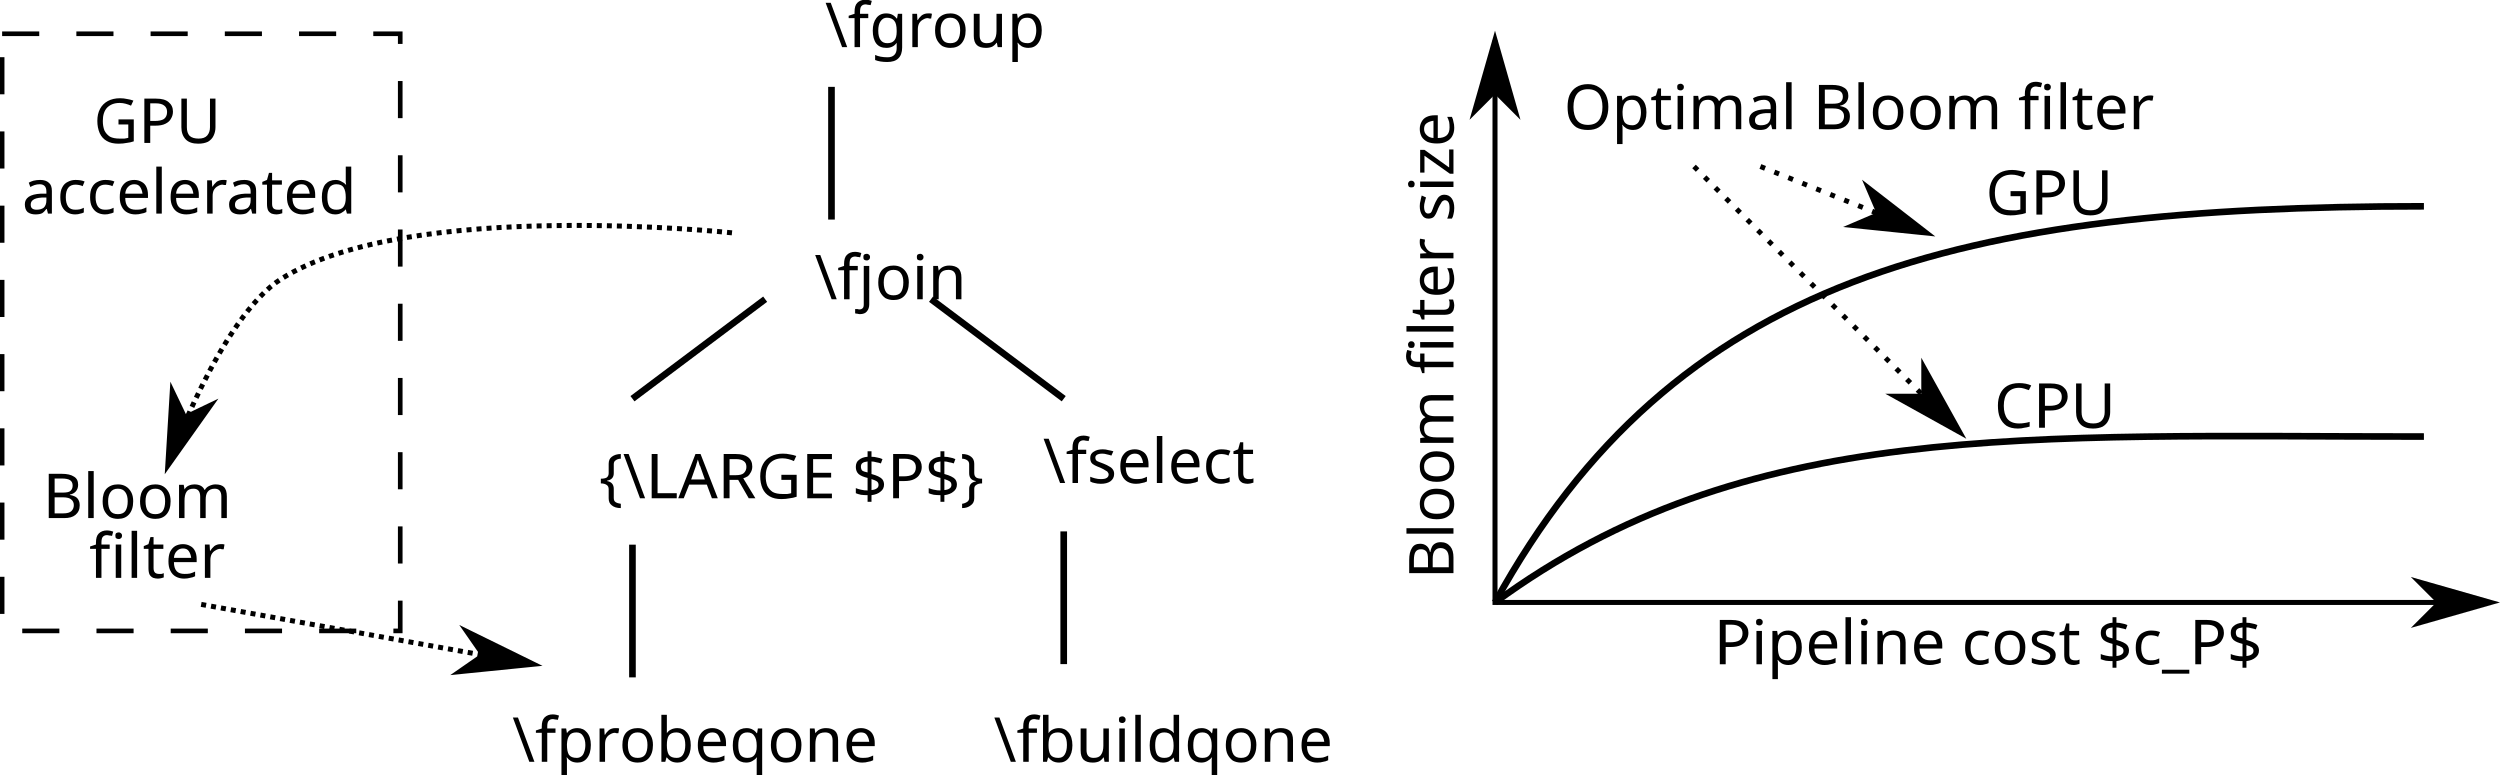
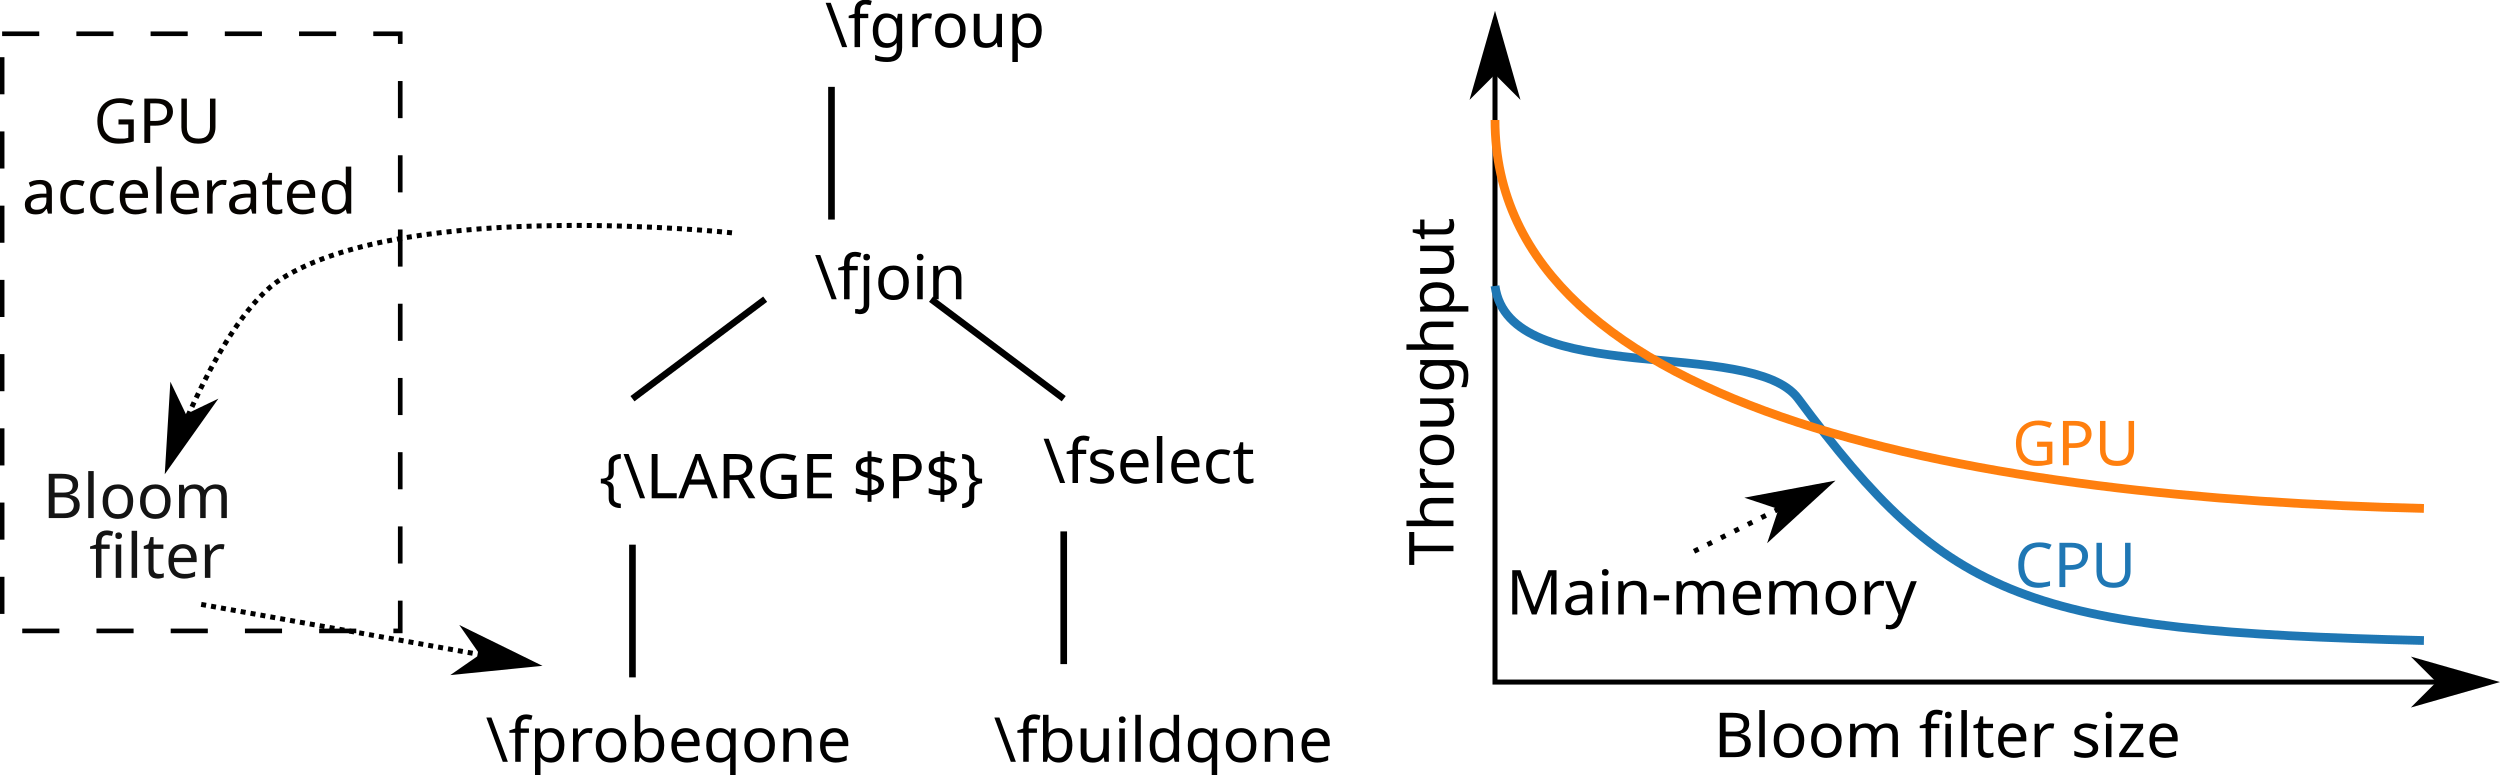
<svg xmlns="http://www.w3.org/2000/svg" width="99.692mm" height="30.889mm" viewBox="0 0 99.692 30.889" version="1.1" id="svg8">
  <defs id="defs2">
    <marker style="overflow:visible" id="marker1188" refX="0" refY="0" orient="auto">
      <path transform="matrix(-0.8,0,0,-0.8,-10,0)" style="fill:#000000;fill-opacity:1;fill-rule:evenodd;stroke:#000000;stroke-width:1pt;stroke-opacity:1" d="M 0,0 5,-5 -12.5,0 5,5 Z" id="path1186" />
-     </marker>
-     <marker orient="auto" refY="0" refX="0" id="marker1184" style="overflow:visible">
-       <path id="path917" d="M 0,0 5,-5 -12.5,0 5,5 Z" style="fill:#000000;fill-opacity:1;fill-rule:evenodd;stroke:#000000;stroke-width:1pt;stroke-opacity:1" transform="matrix(-0.8,0,0,-0.8,-10,0)" />
    </marker>
    <marker style="overflow:visible" id="marker1181" refX="0" refY="0" orient="auto">
      <path transform="matrix(0.8,0,0,0.8,10,0)" style="fill:#000000;fill-opacity:1;fill-rule:evenodd;stroke:#000000;stroke-width:1pt;stroke-opacity:1" d="M 0,0 5,-5 -12.5,0 5,5 Z" id="path1179" />
    </marker>
    <marker orient="auto" refY="0" refX="0" id="Arrow1Lend" style="overflow:visible">
      <path id="path872" d="M 0,0 5,-5 -12.5,0 5,5 Z" style="fill:#000000;fill-opacity:1;fill-rule:evenodd;stroke:#000000;stroke-width:1pt;stroke-opacity:1" transform="matrix(-0.8,0,0,-0.8,-10,0)" />
    </marker>
    <marker orient="auto" refY="0" refX="0" id="Arrow1Lstart" style="overflow:visible">
      <path id="path869" d="M 0,0 5,-5 -12.5,0 5,5 Z" style="fill:#000000;fill-opacity:1;fill-rule:evenodd;stroke:#000000;stroke-width:1pt;stroke-opacity:1" transform="matrix(0.8,0,0,0.8,10,0)" />
    </marker>
    <marker style="overflow:visible" id="marker2946" refX="0" refY="0" orient="auto">
      <path transform="matrix(-0.8,0,0,-0.8,-10,0)" style="fill:#000000;fill-opacity:1;fill-rule:evenodd;stroke:#000000;stroke-width:1pt;stroke-opacity:1" d="M 0,0 5,-5 -12.5,0 5,5 Z" id="path2944" />
    </marker>
    <marker style="overflow:visible" id="marker2334" refX="0" refY="0" orient="auto">
      <path transform="matrix(0.8,0,0,0.8,10,0)" style="fill:#000000;fill-opacity:1;fill-rule:evenodd;stroke:#000000;stroke-width:1pt;stroke-opacity:1" d="M 0,0 5,-5 -12.5,0 5,5 Z" id="path2332" />
    </marker>
    <marker orient="auto" refY="0" refX="0" id="marker1938" style="overflow:visible">
      <path id="path1936" d="M 0,0 5,-5 -12.5,0 5,5 Z" style="fill:#000000;fill-opacity:1;fill-rule:evenodd;stroke:#000000;stroke-width:1pt;stroke-opacity:1" transform="matrix(0.8,0,0,0.8,10,0)" />
    </marker>
    <marker orient="auto" refY="0" refX="0" id="marker1762" style="overflow:visible">
      <path id="path1760" d="M 0,0 5,-5 -12.5,0 5,5 Z" style="fill:#000000;fill-opacity:1;fill-rule:evenodd;stroke:#000000;stroke-width:1pt;stroke-opacity:1" transform="matrix(-0.8,0,0,-0.8,-10,0)" />
    </marker>
    <marker orient="auto" refY="0" refX="0" id="marker1704" style="overflow:visible">
      <path id="path1702" d="M 0,0 5,-5 -12.5,0 5,5 Z" style="fill:#000000;fill-opacity:1;fill-rule:evenodd;stroke:#000000;stroke-width:1pt;stroke-opacity:1" transform="matrix(-0.8,0,0,-0.8,-10,0)" />
    </marker>
    <marker style="overflow:visible" id="marker1540" refX="0" refY="0" orient="auto">
      <path transform="matrix(-0.8,0,0,-0.8,-10,0)" style="fill:#000000;fill-opacity:1;fill-rule:evenodd;stroke:#000000;stroke-width:1pt;stroke-opacity:1" d="M 0,0 5,-5 -12.5,0 5,5 Z" id="path1538" />
    </marker>
    <marker style="overflow:visible" id="marker1530" refX="0" refY="0" orient="auto">
      <path transform="matrix(-0.8,0,0,-0.8,-10,0)" style="fill:#000000;fill-opacity:1;fill-rule:evenodd;stroke:#000000;stroke-width:1pt;stroke-opacity:1" d="M 0,0 5,-5 -12.5,0 5,5 Z" id="path1528" />
    </marker>
    <marker orient="auto" refY="0" refX="0" id="marker1468" style="overflow:visible">
      <path id="path1466" d="M 0,0 5,-5 -12.5,0 5,5 Z" style="fill:#000000;fill-opacity:1;fill-rule:evenodd;stroke:#000000;stroke-width:1pt;stroke-opacity:1" transform="matrix(0.8,0,0,0.8,10,0)" />
    </marker>
    <marker style="overflow:visible" id="marker1422" refX="0" refY="0" orient="auto">
      <path transform="matrix(0.8,0,0,0.8,10,0)" style="fill:#000000;fill-opacity:1;fill-rule:evenodd;stroke:#000000;stroke-width:1pt;stroke-opacity:1" d="M 0,0 5,-5 -12.5,0 5,5 Z" id="path1420" />
    </marker>
    <marker orient="auto" refY="0" refX="0" id="marker1938-5" style="overflow:visible">
      <path id="path1936-0" d="M 0,0 5,-5 -12.5,0 5,5 Z" style="fill:#000000;fill-opacity:1;fill-rule:evenodd;stroke:#000000;stroke-width:1pt;stroke-opacity:1" transform="matrix(0.8,0,0,0.8,10,0)" />
    </marker>
    <marker orient="auto" refY="0" refX="0" id="Arrow1Lstart-8" style="overflow:visible">
      <path id="path869-8" d="M 0,0 5,-5 -12.5,0 5,5 Z" style="fill:#000000;fill-opacity:1;fill-rule:evenodd;stroke:#000000;stroke-width:1pt;stroke-opacity:1" transform="matrix(0.8,0,0,0.8,10,0)" />
    </marker>
    <marker orient="auto" refY="0" refX="0" id="Arrow1Lend-9" style="overflow:visible">
      <path id="path872-7" d="M 0,0 5,-5 -12.5,0 5,5 Z" style="fill:#000000;fill-opacity:1;fill-rule:evenodd;stroke:#000000;stroke-width:1pt;stroke-opacity:1" transform="matrix(-0.8,0,0,-0.8,-10,0)" />
    </marker>
+     <marker style="overflow:visible" id="marker1188-2" refX="0" refY="0" orient="auto">
+       <path transform="matrix(-0.8,0,0,-0.8,-10,0)" style="fill:#000000;fill-opacity:1;fill-rule:evenodd;stroke:#000000;stroke-width:1pt;stroke-opacity:1" d="M 0,0 5,-5 -12.5,0 5,5 Z" id="path1186-1" />
+     </marker>
+     <marker style="overflow:visible" id="marker1188-2-5" refX="0" refY="0" orient="auto">
+       <path transform="matrix(-0.8,0,0,-0.8,-10,0)" style="fill:#000000;fill-opacity:1;fill-rule:evenodd;stroke:#000000;stroke-width:1pt;stroke-opacity:1" d="M 0,0 5,-5 -12.5,0 5,5 Z" id="path1186-1-6" />
+     </marker>
  </defs>
  <g id="layer1" transform="translate(-55.47799,-17.84047)">
    <text xml:space="preserve" style="font-style:normal;font-variant:normal;font-weight:normal;font-stretch:normal;font-size:2.469px;line-height:1.25;font-family:sans-serif;-inkscape-font-specification:'sans-serif, Normal';font-variant-ligatures:normal;font-variant-caps:normal;font-variant-numeric:normal;font-feature-settings:normal;text-align:start;letter-spacing:0px;word-spacing:0px;writing-mode:lr-tb;text-anchor:start;fill:#000000;fill-opacity:1;stroke:none;stroke-width:0.265" x="87.955" y="29.771" id="text838">
      <tspan id="tspan836" x="87.955" y="29.771" style="font-style:normal;font-variant:normal;font-weight:normal;font-stretch:normal;font-size:2.469px;font-family:sans-serif;-inkscape-font-specification:'sans-serif, Normal';font-variant-ligatures:normal;font-variant-caps:normal;font-variant-numeric:normal;font-feature-settings:normal;text-align:start;writing-mode:lr-tb;text-anchor:start;stroke-width:0.265">\fjoin</tspan>
    </text>
    <text xml:space="preserve" style="font-style:normal;font-variant:normal;font-weight:normal;font-stretch:normal;font-size:2.469px;line-height:1.25;font-family:sans-serif;-inkscape-font-specification:'sans-serif, Normal';font-variant-ligatures:normal;font-variant-caps:normal;font-variant-numeric:normal;font-feature-settings:normal;text-align:start;letter-spacing:0px;word-spacing:0px;writing-mode:lr-tb;text-anchor:start;fill:#000000;fill-opacity:1;stroke:none;stroke-width:0.265" x="97.064" y="37.104" id="text842">
      <tspan id="tspan840" x="97.064" y="37.104" style="font-style:normal;font-variant:normal;font-weight:normal;font-stretch:normal;font-size:2.469px;font-family:sans-serif;-inkscape-font-specification:'sans-serif, Normal';font-variant-ligatures:normal;font-variant-caps:normal;font-variant-numeric:normal;font-feature-settings:normal;text-align:start;writing-mode:lr-tb;text-anchor:start;stroke-width:0.265">\fselect</tspan>
    </text>
    <text xml:space="preserve" style="font-style:normal;font-variant:normal;font-weight:normal;font-stretch:normal;font-size:2.469px;line-height:1.25;font-family:sans-serif;-inkscape-font-specification:'sans-serif, Normal';font-variant-ligatures:normal;font-variant-caps:normal;font-variant-numeric:normal;font-feature-settings:normal;text-align:start;letter-spacing:0px;word-spacing:0px;writing-mode:lr-tb;text-anchor:start;fill:#000000;fill-opacity:1;stroke:none;stroke-width:0.265" x="79.375" y="37.708" id="text842-7">
      <tspan id="tspan840-5" x="79.375" y="37.708" style="font-style:normal;font-variant:normal;font-weight:normal;font-stretch:normal;font-size:2.469px;font-family:sans-serif;-inkscape-font-specification:'sans-serif, Normal';font-variant-ligatures:normal;font-variant-caps:normal;font-variant-numeric:normal;font-feature-settings:normal;text-align:start;writing-mode:lr-tb;text-anchor:start;stroke-width:0.265">{\LARGE $P$}</tspan>
    </text>
    <text xml:space="preserve" style="font-style:normal;font-variant:normal;font-weight:normal;font-stretch:normal;font-size:2.469px;line-height:1.25;font-family:sans-serif;-inkscape-font-specification:'sans-serif, Normal';font-variant-ligatures:normal;font-variant-caps:normal;font-variant-numeric:normal;font-feature-settings:normal;text-align:start;letter-spacing:0px;word-spacing:0px;writing-mode:lr-tb;text-anchor:start;fill:#000000;fill-opacity:1;stroke:none;stroke-width:0.265" x="95.099" y="48.216" id="text842-7-8">
      <tspan id="tspan840-5-3" x="95.099" y="48.216" style="font-style:normal;font-variant:normal;font-weight:normal;font-stretch:normal;font-size:2.469px;font-family:sans-serif;-inkscape-font-specification:'sans-serif, Normal';font-variant-ligatures:normal;font-variant-caps:normal;font-variant-numeric:normal;font-feature-settings:normal;text-align:start;writing-mode:lr-tb;text-anchor:start;stroke-width:0.265">\fbuildqone</tspan>
    </text>
-     <text xml:space="preserve" style="font-style:normal;font-variant:normal;font-weight:normal;font-stretch:normal;font-size:2.469px;line-height:1.25;font-family:sans-serif;-inkscape-font-specification:'sans-serif, Normal';font-variant-ligatures:normal;font-variant-caps:normal;font-variant-numeric:normal;font-feature-settings:normal;text-align:start;letter-spacing:0px;word-spacing:0px;writing-mode:lr-tb;text-anchor:start;fill:#000000;fill-opacity:1;stroke:none;stroke-width:0.265" x="75.898" y="48.216" id="text842-7-8-9">
-       <tspan id="tspan840-5-3-6" x="75.898" y="48.216" style="font-style:normal;font-variant:normal;font-weight:normal;font-stretch:normal;font-size:2.469px;font-family:sans-serif;-inkscape-font-specification:'sans-serif, Normal';font-variant-ligatures:normal;font-variant-caps:normal;font-variant-numeric:normal;font-feature-settings:normal;text-align:start;writing-mode:lr-tb;text-anchor:start;stroke-width:0.265">\fprobeqone</tspan>
+     <text xml:space="preserve" style="font-style:normal;font-variant:normal;font-weight:normal;font-stretch:normal;font-size:2.469px;line-height:1.25;font-family:sans-serif;-inkscape-font-specification:'sans-serif, Normal';font-variant-ligatures:normal;font-variant-caps:normal;font-variant-numeric:normal;font-feature-settings:normal;text-align:start;letter-spacing:0px;word-spacing:0px;writing-mode:lr-tb;text-anchor:start;fill:#000000;fill-opacity:1;stroke:none;stroke-width:0.265" x="74.839" y="48.216" id="text842-7-8-9">
+       <tspan id="tspan840-5-3-6" x="74.839" y="48.216" style="font-style:normal;font-variant:normal;font-weight:normal;font-stretch:normal;font-size:2.469px;font-family:sans-serif;-inkscape-font-specification:'sans-serif, Normal';font-variant-ligatures:normal;font-variant-caps:normal;font-variant-numeric:normal;font-feature-settings:normal;text-align:start;writing-mode:lr-tb;text-anchor:start;stroke-width:0.265">\fprobeqone</tspan>
    </text>
    <path style="fill:none;stroke:#000000;stroke-width:0.265px;stroke-linecap:butt;stroke-linejoin:miter;stroke-opacity:1" d="m 92.604,29.771 5.292,3.969" id="path981" />
    <path style="fill:none;stroke:#000000;stroke-width:0.265px;stroke-linecap:butt;stroke-linejoin:miter;stroke-opacity:1" d="m 85.99,29.771 -5.292,3.969" id="path983" />
    <text xml:space="preserve" style="font-style:normal;font-variant:normal;font-weight:normal;font-stretch:normal;font-size:2.469px;line-height:1.25;font-family:sans-serif;-inkscape-font-specification:'sans-serif, Normal';font-variant-ligatures:normal;font-variant-caps:normal;font-variant-numeric:normal;font-feature-settings:normal;text-align:start;letter-spacing:0px;word-spacing:0px;writing-mode:lr-tb;text-anchor:start;fill:#000000;fill-opacity:1;stroke:none;stroke-width:0.265" x="88.371" y="19.717" id="text842-7-2">
      <tspan id="tspan840-5-9" x="88.371" y="19.717" style="font-style:normal;font-variant:normal;font-weight:normal;font-stretch:normal;font-size:2.469px;font-family:sans-serif;-inkscape-font-specification:'sans-serif, Normal';font-variant-ligatures:normal;font-variant-caps:normal;font-variant-numeric:normal;font-feature-settings:normal;text-align:start;writing-mode:lr-tb;text-anchor:start;stroke-width:0.265">\fgroup</tspan>
    </text>
    <path style="fill:none;stroke:#000000;stroke-width:0.265;stroke-linecap:butt;stroke-linejoin:miter;stroke-miterlimit:4;stroke-dasharray:none;stroke-opacity:1" d="m 88.635,21.304 v 5.292" id="path987-4" />
-     <text xml:space="preserve" style="font-style:normal;font-variant:normal;font-weight:normal;font-stretch:normal;font-size:2.469px;line-height:1.25;font-family:sans-serif;-inkscape-font-specification:'sans-serif, Normal';font-variant-ligatures:normal;font-variant-caps:normal;font-variant-numeric:normal;font-feature-settings:normal;text-align:start;letter-spacing:0px;word-spacing:0px;writing-mode:lr-tb;text-anchor:start;fill:#000000;fill-opacity:1;stroke:none;stroke-width:0.265" x="57.188" y="38.502" id="text842-7-8-9-1">
-       <tspan id="tspan840-5-3-6-7" x="57.188" y="38.502" style="font-style:normal;font-variant:normal;font-weight:normal;font-stretch:normal;font-size:2.469px;font-family:sans-serif;-inkscape-font-specification:'sans-serif, Normal';font-variant-ligatures:normal;font-variant-caps:normal;font-variant-numeric:normal;font-feature-settings:normal;text-align:start;writing-mode:lr-tb;text-anchor:start;stroke-width:0.265">Bloom</tspan>
+     <text xml:space="preserve" style="font-style:normal;font-variant:normal;font-weight:normal;font-stretch:normal;font-size:2.469px;line-height:1.25;font-family:sans-serif;-inkscape-font-specification:'sans-serif, Normal';font-variant-ligatures:normal;font-variant-caps:normal;font-variant-numeric:normal;font-feature-settings:normal;text-align:start;letter-spacing:0px;word-spacing:0px;writing-mode:lr-tb;text-anchor:start;fill:#000000;fill-opacity:0.92;stroke:none;stroke-width:0.265;" x="57.188" y="38.502" id="text842-7-8-9-1">
+       <tspan id="tspan840-5-3-6-7" x="57.188" y="38.502" style="font-style:normal;font-variant:normal;font-weight:normal;font-stretch:normal;font-size:2.469px;font-family:sans-serif;-inkscape-font-specification:'sans-serif, Normal';font-variant-ligatures:normal;font-variant-caps:normal;font-variant-numeric:normal;font-feature-settings:normal;text-align:start;writing-mode:lr-tb;text-anchor:start;stroke-width:0.265;fill:#000000;fill-opacity:0.92;">Bloom</tspan>
    </text>
    <path style="fill:none;stroke:#000000;stroke-width:0.2;stroke-linecap:butt;stroke-linejoin:miter;stroke-miterlimit:4;stroke-dasharray:0.2, 0.2;stroke-dashoffset:0;stroke-opacity:1;marker-end:url(#marker2946)" d="m 63.5,41.942 13.229,2.381" id="path2910" />
    <path style="fill:none;stroke:#000000;stroke-width:0.2;stroke-linecap:butt;stroke-linejoin:miter;stroke-miterlimit:4;stroke-dasharray:0.2, 0.2;stroke-dashoffset:0;stroke-opacity:1;marker-end:url(#marker1762)" d="m 84.667,27.125 c 0,0 -12.872,-1.38 -17.963,1.83 -2.453,1.547 -4.527,7.43 -4.527,7.43" id="path2912" />
    <rect style="fill:none;fill-opacity:1;stroke:#000000;stroke-width:0.185;stroke-linecap:butt;stroke-miterlimit:4;stroke-dasharray:1.48,1.48;stroke-dashoffset:0;stroke-opacity:1" id="rect8828" width="15.875" height="23.812" x="55.563" y="19.187" />
-     <text xml:space="preserve" style="font-style:normal;font-variant:normal;font-weight:normal;font-stretch:normal;font-size:2.469px;line-height:1.25;font-family:sans-serif;-inkscape-font-specification:'sans-serif, Normal';font-variant-ligatures:normal;font-variant-caps:normal;font-variant-numeric:normal;font-feature-settings:normal;text-align:start;letter-spacing:0px;word-spacing:0px;writing-mode:lr-tb;text-anchor:start;fill:#000000;fill-opacity:1;stroke:none;stroke-width:0.121" x="59.205" y="23.541" id="text8842">
-       <tspan id="tspan8840" x="59.205" y="23.541" style="font-style:normal;font-variant:normal;font-weight:normal;font-stretch:normal;font-size:2.469px;font-family:sans-serif;-inkscape-font-specification:'sans-serif, Normal';font-variant-ligatures:normal;font-variant-caps:normal;font-variant-numeric:normal;font-feature-settings:normal;text-align:start;writing-mode:lr-tb;text-anchor:start;stroke-width:0.121">GPU</tspan>
+     <text xml:space="preserve" style="font-style:normal;font-variant:normal;font-weight:normal;font-stretch:normal;font-size:2.469px;line-height:1.25;font-family:sans-serif;-inkscape-font-specification:'sans-serif, Normal';font-variant-ligatures:normal;font-variant-caps:normal;font-variant-numeric:normal;font-feature-settings:normal;text-align:start;letter-spacing:0px;word-spacing:0px;writing-mode:lr-tb;text-anchor:start;fill:#060300;fill-opacity:1;stroke:none;stroke-width:0.121;" x="59.205" y="23.541" id="text8842">
+       <tspan id="tspan8840" x="59.205" y="23.541" style="font-style:normal;font-variant:normal;font-weight:normal;font-stretch:normal;font-size:2.469px;font-family:sans-serif;-inkscape-font-specification:'sans-serif, Normal';font-variant-ligatures:normal;font-variant-caps:normal;font-variant-numeric:normal;font-feature-settings:normal;text-align:start;writing-mode:lr-tb;text-anchor:start;stroke-width:0.121;fill:#060300;fill-opacity:1;">GPU</tspan>
    </text>
-     <text xml:space="preserve" style="font-style:normal;font-variant:normal;font-weight:normal;font-stretch:normal;font-size:2.469px;line-height:1.25;font-family:sans-serif;-inkscape-font-specification:'sans-serif, Normal';font-variant-ligatures:normal;font-variant-caps:normal;font-variant-numeric:normal;font-feature-settings:normal;text-align:start;letter-spacing:0px;word-spacing:0px;writing-mode:lr-tb;text-anchor:start;fill:#000000;fill-opacity:1;stroke:none;stroke-width:0.121" x="56.358" y="26.357" id="text8842-8">
-       <tspan id="tspan8840-9" x="56.358" y="26.357" style="font-style:normal;font-variant:normal;font-weight:normal;font-stretch:normal;font-size:2.469px;font-family:sans-serif;-inkscape-font-specification:'sans-serif, Normal';font-variant-ligatures:normal;font-variant-caps:normal;font-variant-numeric:normal;font-feature-settings:normal;text-align:start;writing-mode:lr-tb;text-anchor:start;stroke-width:0.121">accelerated</tspan>
+     <text xml:space="preserve" style="font-style:normal;font-variant:normal;font-weight:normal;font-stretch:normal;font-size:2.469px;line-height:1.25;font-family:sans-serif;-inkscape-font-specification:'sans-serif, Normal';font-variant-ligatures:normal;font-variant-caps:normal;font-variant-numeric:normal;font-feature-settings:normal;text-align:start;letter-spacing:0px;word-spacing:0px;writing-mode:lr-tb;text-anchor:start;fill:#060300;fill-opacity:1;stroke:none;stroke-width:0.121;" x="56.358" y="26.357" id="text8842-8">
+       <tspan id="tspan8840-9" x="56.358" y="26.357" style="font-style:normal;font-variant:normal;font-weight:normal;font-stretch:normal;font-size:2.469px;font-family:sans-serif;-inkscape-font-specification:'sans-serif, Normal';font-variant-ligatures:normal;font-variant-caps:normal;font-variant-numeric:normal;font-feature-settings:normal;text-align:start;writing-mode:lr-tb;text-anchor:start;stroke-width:0.121;fill:#060300;fill-opacity:1;">accelerated</tspan>
    </text>
    <path style="fill:none;stroke:#000000;stroke-width:0.265;stroke-linecap:butt;stroke-linejoin:miter;stroke-miterlimit:4;stroke-dasharray:none;stroke-opacity:1" d="m 80.698,39.56 v 5.292" id="path987-4-4" />
    <path style="fill:none;stroke:#000000;stroke-width:0.265;stroke-linecap:butt;stroke-linejoin:miter;stroke-miterlimit:4;stroke-dasharray:none;stroke-opacity:1" d="m 97.896,39.031 v 5.292" id="path987-4-4-4" />
-     <path style="fill:none;stroke:#000000;stroke-width:0.2;stroke-linecap:butt;stroke-linejoin:miter;stroke-miterlimit:4;stroke-dasharray:none;stroke-opacity:1;marker-start:url(#Arrow1Lstart-8);marker-end:url(#Arrow1Lend-9)" d="m 115.094,19.452 v 22.412 h 39.687" id="path867" />
-     <text xml:space="preserve" style="font-style:normal;font-variant:normal;font-weight:normal;font-stretch:normal;font-size:2.469px;line-height:1.25;font-family:sans-serif;-inkscape-font-specification:'sans-serif, Normal';font-variant-ligatures:normal;font-variant-caps:normal;font-variant-numeric:normal;font-feature-settings:normal;text-align:start;letter-spacing:0px;word-spacing:0px;writing-mode:lr-tb;text-anchor:start;fill:#000000;fill-opacity:1;stroke:none;stroke-width:0.265" x="123.824" y="44.33" id="text842-7-2-8">
-       <tspan id="tspan840-5-9-8" x="123.824" y="44.33" style="font-style:normal;font-variant:normal;font-weight:normal;font-stretch:normal;font-size:2.469px;font-family:sans-serif;-inkscape-font-specification:'sans-serif, Normal';font-variant-ligatures:normal;font-variant-caps:normal;font-variant-numeric:normal;font-feature-settings:normal;text-align:start;writing-mode:lr-tb;text-anchor:start;stroke-width:0.265">Pipeline cost $c_P$</tspan>
+     <path style="fill:none;stroke:#000000;stroke-width:0.2;stroke-linecap:butt;stroke-linejoin:miter;stroke-miterlimit:4;stroke-dasharray:none;stroke-opacity:1;marker-start:url(#Arrow1Lstart-8);marker-end:url(#Arrow1Lend-9)" d="m 115.094,18.658 v 26.381 h 39.687" id="path867" />
+     <text xml:space="preserve" style="font-style:normal;font-variant:normal;font-weight:normal;font-stretch:normal;font-size:2.469px;line-height:1.25;font-family:sans-serif;-inkscape-font-specification:'sans-serif, Normal';font-variant-ligatures:normal;font-variant-caps:normal;font-variant-numeric:normal;font-feature-settings:normal;text-align:start;letter-spacing:0px;word-spacing:0px;writing-mode:lr-tb;text-anchor:start;fill:#000000;fill-opacity:1;stroke:none;stroke-width:0.265" x="123.824" y="48.035" id="text842-7-2-8">
+       <tspan id="tspan840-5-9-8" x="123.824" y="48.035" style="font-style:normal;font-variant:normal;font-weight:normal;font-stretch:normal;font-size:2.469px;font-family:sans-serif;-inkscape-font-specification:'sans-serif, Normal';font-variant-ligatures:normal;font-variant-caps:normal;font-variant-numeric:normal;font-feature-settings:normal;text-align:start;writing-mode:lr-tb;text-anchor:start;stroke-width:0.265">Bloom filter size</tspan>
    </text>
-     <path style="fill:none;stroke:#000000;stroke-width:0.265px;stroke-linecap:butt;stroke-linejoin:miter;stroke-opacity:1" d="m 115.094,41.864 c 7.144,-12.99 18.521,-15.797 37.042,-15.797" id="path2565" />
-     <path style="fill:none;stroke:#000000;stroke-width:0.265px;stroke-linecap:butt;stroke-linejoin:miter;stroke-opacity:1" d="m 115.094,41.864 c 9.985,-7.324 21.167,-6.615 37.042,-6.615" id="path2567" />
-     <text xml:space="preserve" style="font-style:normal;font-variant:normal;font-weight:normal;font-stretch:normal;font-size:2.469px;line-height:1.25;font-family:sans-serif;-inkscape-font-specification:'sans-serif, Normal';font-variant-ligatures:normal;font-variant-caps:normal;font-variant-numeric:normal;font-feature-settings:normal;text-align:start;letter-spacing:0px;word-spacing:0px;writing-mode:lr-tb;text-anchor:start;fill:#000000;fill-opacity:1;stroke:none;stroke-width:0.265" x="134.653" y="26.396" id="text842-7-2-3-7">
-       <tspan id="tspan840-5-9-1-6" x="134.653" y="26.396" style="font-style:normal;font-variant:normal;font-weight:normal;font-stretch:normal;font-size:2.469px;font-family:sans-serif;-inkscape-font-specification:'sans-serif, Normal';font-variant-ligatures:normal;font-variant-caps:normal;font-variant-numeric:normal;font-feature-settings:normal;text-align:start;writing-mode:lr-tb;text-anchor:start;stroke-width:0.265">GPU</tspan>
+     <path style="fill:none;stroke:#1f77b4;stroke-width:0.35;stroke-linecap:butt;stroke-linejoin:miter;stroke-miterlimit:4;stroke-dasharray:none;stroke-opacity:1" d="m 115.094,29.242 c 0.565,4.155 10.233,1.994 12.086,4.491 5.992,8.077 9.081,9.267 24.956,9.65" id="path2565" />
+     <path style="fill:none;stroke:#ff7f0e;stroke-width:0.35;stroke-linecap:butt;stroke-linejoin:miter;stroke-miterlimit:4;stroke-dasharray:none;stroke-opacity:1" d="m 115.094,22.627 c 0,11.906 19.844,15.081 37.042,15.488" id="path2567" />
+     <text xml:space="preserve" style="font-style:normal;font-variant:normal;font-weight:normal;font-stretch:normal;font-size:2.469px;line-height:1.25;font-family:sans-serif;-inkscape-font-specification:'sans-serif, Normal';font-variant-ligatures:normal;font-variant-caps:normal;font-variant-numeric:normal;font-feature-settings:normal;text-align:start;letter-spacing:0px;word-spacing:0px;writing-mode:lr-tb;text-anchor:start;fill:#ff7f0e;fill-opacity:1;stroke:none;stroke-width:0.265;stroke-opacity:1" x="135.711" y="36.393" id="text842-7-2-3-7">
+       <tspan id="tspan840-5-9-1-6" x="135.711" y="36.393" style="font-style:normal;font-variant:normal;font-weight:normal;font-stretch:normal;font-size:2.469px;font-family:sans-serif;-inkscape-font-specification:'sans-serif, Normal';font-variant-ligatures:normal;font-variant-caps:normal;font-variant-numeric:normal;font-feature-settings:normal;text-align:start;writing-mode:lr-tb;text-anchor:start;fill:#ff7f0e;fill-opacity:1;stroke:none;stroke-width:0.265;stroke-opacity:1">GPU</tspan>
    </text>
-     <text xml:space="preserve" style="font-style:normal;font-variant:normal;font-weight:normal;font-stretch:normal;font-size:2.469px;line-height:1.25;font-family:sans-serif;-inkscape-font-specification:'sans-serif, Normal';font-variant-ligatures:normal;font-variant-caps:normal;font-variant-numeric:normal;font-feature-settings:normal;text-align:start;letter-spacing:0px;word-spacing:0px;writing-mode:lr-tb;text-anchor:start;fill:#000000;fill-opacity:1;stroke:none;stroke-width:0.265" x="134.993" y="34.9" id="text842-7-2-3-7-4">
-       <tspan id="tspan840-5-9-1-6-3" x="134.993" y="34.9" style="font-style:normal;font-variant:normal;font-weight:normal;font-stretch:normal;font-size:2.469px;font-family:sans-serif;-inkscape-font-specification:'sans-serif, Normal';font-variant-ligatures:normal;font-variant-caps:normal;font-variant-numeric:normal;font-feature-settings:normal;text-align:start;writing-mode:lr-tb;text-anchor:start;stroke-width:0.265">CPU</tspan>
+     <text xml:space="preserve" style="font-style:normal;font-variant:normal;font-weight:normal;font-stretch:normal;font-size:2.469px;line-height:1.25;font-family:sans-serif;-inkscape-font-specification:'sans-serif, Normal';font-variant-ligatures:normal;font-variant-caps:normal;font-variant-numeric:normal;font-feature-settings:normal;text-align:start;letter-spacing:0px;word-spacing:0px;writing-mode:lr-tb;text-anchor:start;fill:#1f77b4;fill-opacity:1;stroke:none;stroke-width:0.265" x="135.805" y="41.25" id="text842-7-2-3-7-4">
+       <tspan id="tspan840-5-9-1-6-3" x="135.805" y="41.25" style="font-style:normal;font-variant:normal;font-weight:normal;font-stretch:normal;font-size:2.469px;font-family:sans-serif;-inkscape-font-specification:'sans-serif, Normal';font-variant-ligatures:normal;font-variant-caps:normal;font-variant-numeric:normal;font-feature-settings:normal;text-align:start;writing-mode:lr-tb;text-anchor:start;fill:#1f77b4;fill-opacity:1;stroke-width:0.265">CPU</tspan>
    </text>
-     <text xml:space="preserve" style="font-style:normal;font-variant:normal;font-weight:normal;font-stretch:normal;font-size:2.469px;line-height:1.25;font-family:sans-serif;-inkscape-font-specification:'sans-serif, Normal';font-variant-ligatures:normal;font-variant-caps:normal;font-variant-numeric:normal;font-feature-settings:normal;text-align:start;letter-spacing:0px;word-spacing:0px;writing-mode:lr-tb;text-anchor:start;fill:#000000;fill-opacity:1;stroke:none;stroke-width:0.265" x="-40.928" y="113.438" id="text842-7-2-8-0" transform="rotate(-90)">
-       <tspan id="tspan840-5-9-8-9" x="-40.928" y="113.438" style="font-style:normal;font-variant:normal;font-weight:normal;font-stretch:normal;font-size:2.469px;font-family:sans-serif;-inkscape-font-specification:'sans-serif, Normal';font-variant-ligatures:normal;font-variant-caps:normal;font-variant-numeric:normal;font-feature-settings:normal;text-align:start;writing-mode:lr-tb;text-anchor:start;stroke-width:0.265">Bloom filter size</tspan>
+     <text xml:space="preserve" style="font-style:normal;font-variant:normal;font-weight:normal;font-stretch:normal;font-size:2.469px;line-height:1.25;font-family:sans-serif;-inkscape-font-specification:'sans-serif, Normal';font-variant-ligatures:normal;font-variant-caps:normal;font-variant-numeric:normal;font-feature-settings:normal;text-align:start;letter-spacing:0px;word-spacing:0px;writing-mode:lr-tb;text-anchor:start;fill:#000000;fill-opacity:1;stroke:none;stroke-width:0.265" x="-40.399" y="113.438" id="text842-7-2-8-0" transform="rotate(-90)">
+       <tspan id="tspan840-5-9-8-9" x="-40.399" y="113.438" style="font-style:normal;font-variant:normal;font-weight:normal;font-stretch:normal;font-size:2.469px;font-family:sans-serif;-inkscape-font-specification:'sans-serif, Normal';font-variant-ligatures:normal;font-variant-caps:normal;font-variant-numeric:normal;font-feature-settings:normal;text-align:start;writing-mode:lr-tb;text-anchor:start;stroke-width:0.265">Throughput</tspan>
    </text>
-     <text xml:space="preserve" style="font-style:normal;font-variant:normal;font-weight:normal;font-stretch:normal;font-size:2.469px;line-height:1.25;font-family:sans-serif;-inkscape-font-specification:'sans-serif, Normal';font-variant-ligatures:normal;font-variant-caps:normal;font-variant-numeric:normal;font-feature-settings:normal;text-align:start;letter-spacing:0px;word-spacing:0px;writing-mode:lr-tb;text-anchor:start;fill:#000000;fill-opacity:1;stroke:none;stroke-width:0.265" x="117.833" y="22.994" id="text842-7-2-3-7-8">
-       <tspan id="tspan840-5-9-1-6-8" x="117.833" y="22.994" style="font-style:normal;font-variant:normal;font-weight:normal;font-stretch:normal;font-size:2.469px;font-family:sans-serif;-inkscape-font-specification:'sans-serif, Normal';font-variant-ligatures:normal;font-variant-caps:normal;font-variant-numeric:normal;font-feature-settings:normal;text-align:start;writing-mode:lr-tb;text-anchor:start;stroke-width:0.265">Optimal Bloom filter</tspan>
+     <text xml:space="preserve" style="font-style:normal;font-variant:normal;font-weight:normal;font-stretch:normal;font-size:2.469px;line-height:1.25;font-family:sans-serif;-inkscape-font-specification:'sans-serif, Normal';font-variant-ligatures:normal;font-variant-caps:normal;font-variant-numeric:normal;font-feature-settings:normal;text-align:start;letter-spacing:0px;word-spacing:0px;writing-mode:lr-tb;text-anchor:start;fill:#000000;fill-opacity:0.92;stroke:none;stroke-width:0.265;" x="59.04" y="40.883" id="text842-7-8-9-1-4">
+       <tspan id="tspan840-5-3-6-7-7" x="59.04" y="40.883" style="font-style:normal;font-variant:normal;font-weight:normal;font-stretch:normal;font-size:2.469px;font-family:sans-serif;-inkscape-font-specification:'sans-serif, Normal';font-variant-ligatures:normal;font-variant-caps:normal;font-variant-numeric:normal;font-feature-settings:normal;text-align:start;writing-mode:lr-tb;text-anchor:start;stroke-width:0.265;fill:#000000;fill-opacity:0.92;">filter</tspan>
    </text>
-     <path style="fill:none;stroke:#000000;stroke-width:0.2;stroke-linecap:butt;stroke-linejoin:miter;stroke-miterlimit:4;stroke-dasharray:0.2, 0.4;stroke-dashoffset:0;stroke-opacity:1;marker-end:url(#marker1188)" d="m 125.677,24.479 6.615,2.646" id="path910" />
-     <path style="fill:none;stroke:#000000;stroke-width:0.2;stroke-linecap:butt;stroke-linejoin:miter;stroke-miterlimit:4;stroke-dasharray:0.2, 0.4;stroke-dashoffset:0;stroke-opacity:1;marker-end:url(#marker1184)" d="m 123.031,24.479 10.583,10.583" id="path912" />
-     <text xml:space="preserve" style="font-style:normal;font-variant:normal;font-weight:normal;font-stretch:normal;font-size:2.469px;line-height:1.25;font-family:sans-serif;-inkscape-font-specification:'sans-serif, Normal';font-variant-ligatures:normal;font-variant-caps:normal;font-variant-numeric:normal;font-feature-settings:normal;text-align:start;letter-spacing:0px;word-spacing:0px;writing-mode:lr-tb;text-anchor:start;fill:#000000;fill-opacity:1;stroke:none;stroke-width:0.265" x="59.04" y="40.883" id="text842-7-8-9-1-4">
-       <tspan id="tspan840-5-3-6-7-7" x="59.04" y="40.883" style="font-style:normal;font-variant:normal;font-weight:normal;font-stretch:normal;font-size:2.469px;font-family:sans-serif;-inkscape-font-specification:'sans-serif, Normal';font-variant-ligatures:normal;font-variant-caps:normal;font-variant-numeric:normal;font-feature-settings:normal;text-align:start;writing-mode:lr-tb;text-anchor:start;stroke-width:0.265">filter</tspan>
+     <text xml:space="preserve" style="font-style:normal;font-variant:normal;font-weight:normal;font-stretch:normal;font-size:2.469px;line-height:1.25;font-family:sans-serif;-inkscape-font-specification:'sans-serif, Normal';font-variant-ligatures:normal;font-variant-caps:normal;font-variant-numeric:normal;font-feature-settings:normal;text-align:start;letter-spacing:0px;word-spacing:0px;writing-mode:lr-tb;text-anchor:start;fill:#000000;fill-opacity:1;stroke:none;stroke-width:0.265" x="115.546" y="42.347" id="text842-7-2-3-7-8-0">
+       <tspan id="tspan840-5-9-1-6-8-3" x="115.546" y="42.347" style="font-style:normal;font-variant:normal;font-weight:normal;font-stretch:normal;font-size:2.469px;font-family:sans-serif;-inkscape-font-specification:'sans-serif, Normal';font-variant-ligatures:normal;font-variant-caps:normal;font-variant-numeric:normal;font-feature-settings:normal;text-align:start;writing-mode:lr-tb;text-anchor:start;stroke-width:0.265">Main-memory</tspan>
    </text>
+     <path style="fill:none;stroke:#000000;stroke-width:0.2;stroke-linecap:butt;stroke-linejoin:miter;stroke-miterlimit:4;stroke-dasharray:0.2, 0.4;stroke-dashoffset:0;stroke-opacity:1;marker-end:url(#marker1188-2)" d="m 123.031,39.825 5.292,-2.646" id="path910-7" />
  </g>
</svg>
